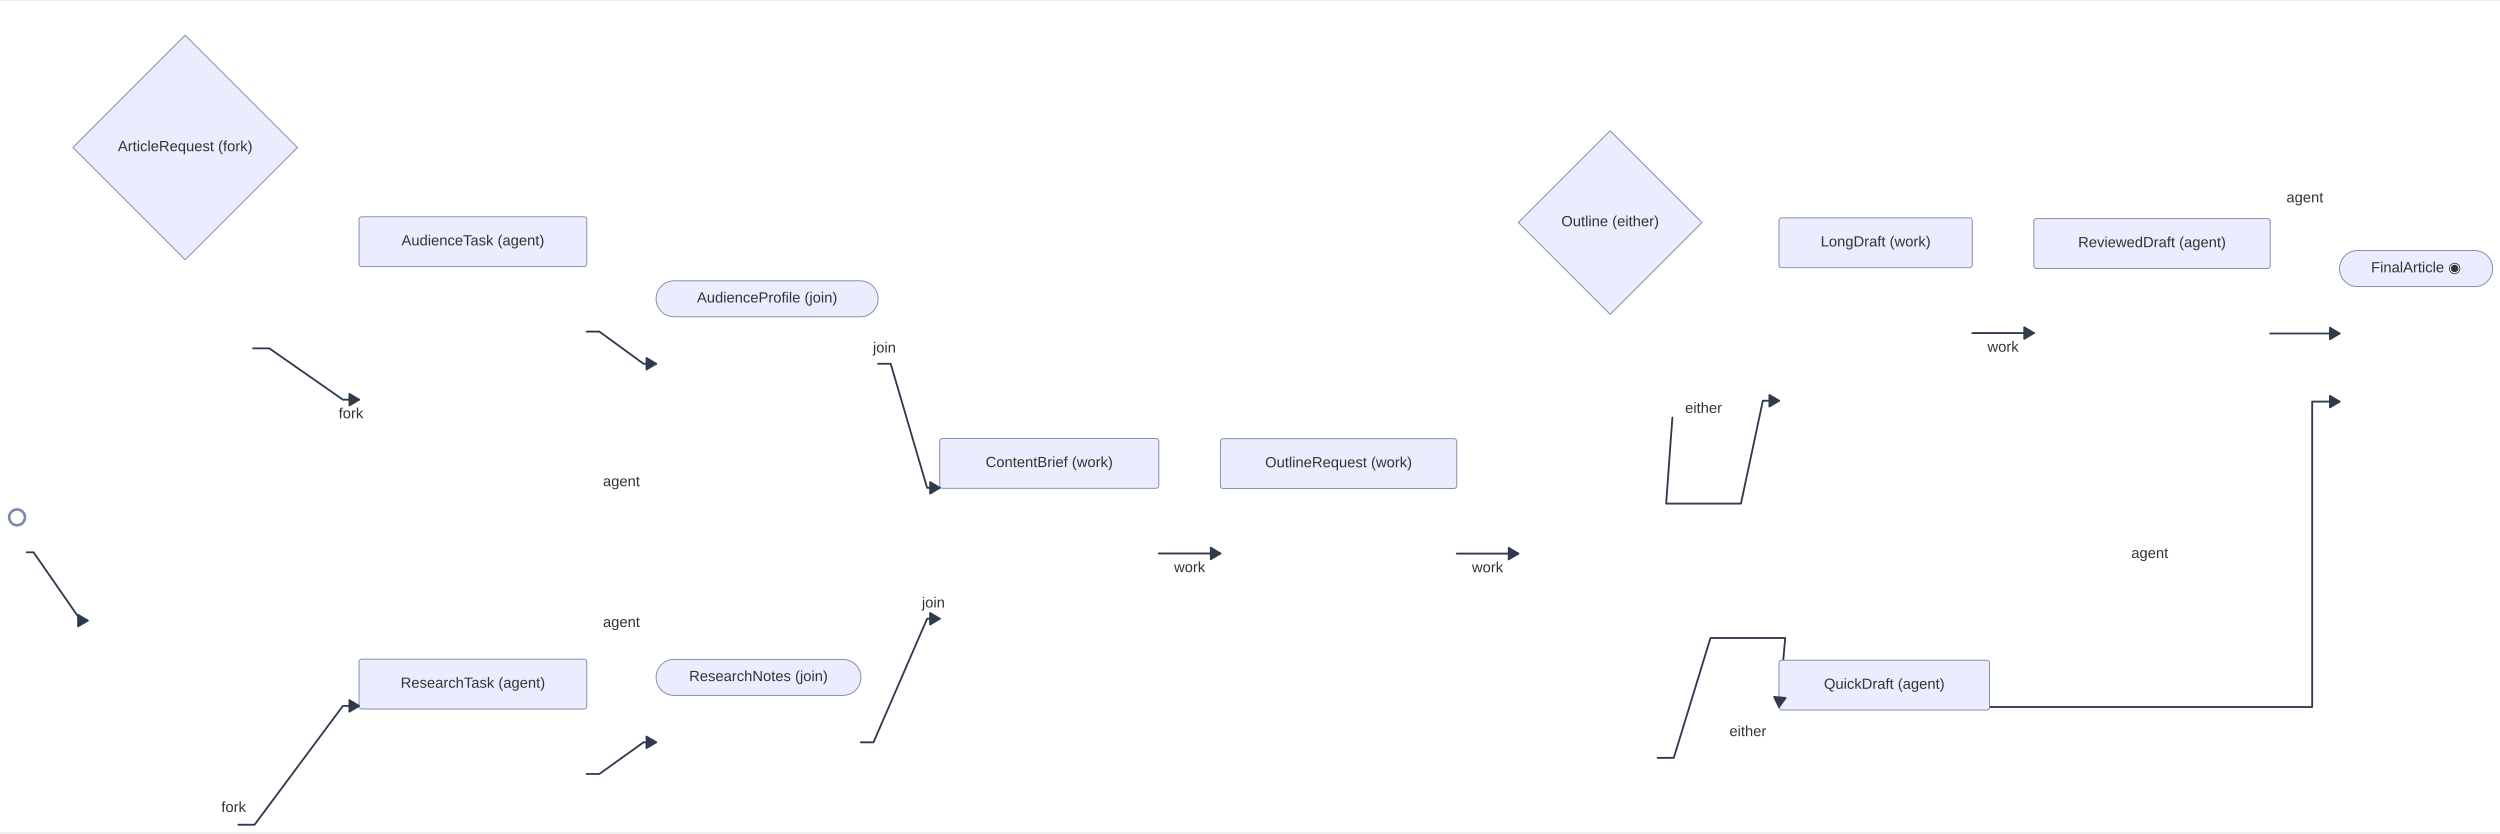
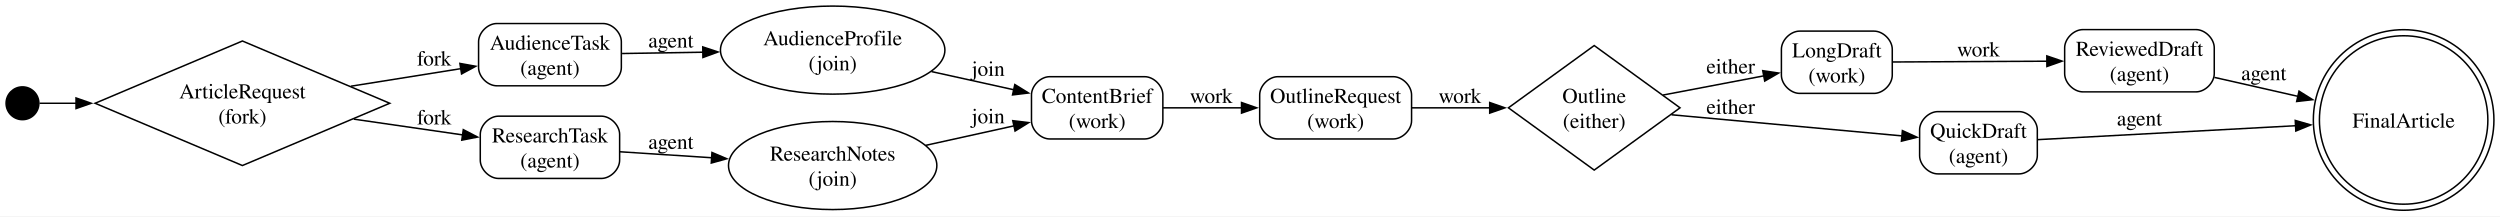
- <svg xmlns="http://www.w3.org/2000/svg" width="2708.333" height="902.778" viewBox="0 0 2708.333 900.192" style="aspect-ratio: 3;">
-   <rect x="0" y="0" width="2708.333" height="900.192" fill="#FFFFFF" />
-   <defs>
-     <marker id="arrow-0" viewBox="0 0 10 10" refX="5" refY="5" markerUnits="userSpaceOnUse" markerWidth="8" markerHeight="8" orient="auto">
-       <path d="M 0 0 L 10 5 L 0 10 z" fill="#2F3B4D" stroke="#2F3B4D" stroke-width="1" stroke-dasharray="1,0" />
-     </marker>
-     <marker id="arrow-start-0" viewBox="0 0 10 10" refX="4.5" refY="5" markerUnits="userSpaceOnUse" markerWidth="8" markerHeight="8" orient="auto">
-       <path d="M 0 5 L 10 10 L 10 0 z" fill="#2F3B4D" stroke="#2F3B4D" stroke-width="1" stroke-dasharray="1,0" />
-     </marker>
-   </defs>
-   <path id="edge-0" class="edgePath" data-edge-id="edge-0" d="M 29.000,597.040 L 36.350,597.040 L 87.650,671.014 L 95.000,671.014" fill="none" stroke="#2F3B4D" stroke-width="2" stroke-linecap="round" stroke-linejoin="round" />
-   <path id="edge-1" class="edgePath" data-edge-id="edge-1" d="M 2459.388,359.995 L 2534.499,359.995" fill="none" stroke="#2F3B4D" stroke-width="2" stroke-linecap="round" stroke-linejoin="round" />
-   <rect data-edge-id="edge-1" data-label-kind="center" x="2469.10" y="199.72" width="55.68" height="28.40" rx="2" ry="2" fill="rgba(248,250,252, 0.92)" fill-opacity="0.00" stroke="#7B88A8" stroke-opacity="0.00" stroke-width="0.8" />
-   <g class="edgeLabel" data-edge-id="edge-1" data-label-kind="center">
-     <text x="2496.94" y="217.92" text-anchor="middle" font-family="trebuchet ms,verdana,arial,sans-serif" font-size="16" fill="#333333">
-       <tspan x="2496.94" dy="0.00">agent</tspan>
-     </text>
-   </g>
-   <path id="edge-2" class="edgePath" data-edge-id="edge-2" d="M 635.667,357.948 L 649.317,357.948 L 697.127,392.786 L 710.777,392.786" fill="none" stroke="#2F3B4D" stroke-width="2" stroke-linecap="round" stroke-linejoin="round" />
-   <rect data-edge-id="edge-2" data-label-kind="center" x="645.38" y="507.24" width="55.68" height="28.40" rx="2" ry="2" fill="rgba(248,250,252, 0.92)" fill-opacity="0.00" stroke="#7B88A8" stroke-opacity="0.00" stroke-width="0.8" />
-   <g class="edgeLabel" data-edge-id="edge-2" data-label-kind="center">
-     <text x="673.22" y="525.44" text-anchor="middle" font-family="trebuchet ms,verdana,arial,sans-serif" font-size="16" fill="#333333">
-       <tspan x="673.22" dy="0.00">agent</tspan>
-     </text>
-   </g>
-   <path id="edge-3" class="edgePath" data-edge-id="edge-3" d="M 1578.139,598.463 L 1644.847,598.463" fill="none" stroke="#2F3B4D" stroke-width="2" stroke-linecap="round" stroke-linejoin="round" />
-   <rect data-edge-id="edge-3" data-label-kind="center" x="1588.32" y="600.46" width="46.34" height="28.40" rx="2" ry="2" fill="rgba(248,250,252, 0.92)" fill-opacity="0.00" stroke="#7B88A8" stroke-opacity="0.00" stroke-width="0.8" />
-   <g class="edgeLabel" data-edge-id="edge-3" data-label-kind="center">
-     <text x="1611.49" y="618.66" text-anchor="middle" font-family="trebuchet ms,verdana,arial,sans-serif" font-size="16" fill="#333333">
-       <tspan x="1611.49" dy="0.00">work</tspan>
-     </text>
-   </g>
-   <path id="edge-4" class="edgePath" data-edge-id="edge-4" d="M 258.246,892.192 L 275.746,892.192 L 371.454,763.442 L 388.954,763.442" fill="none" stroke="#2F3B4D" stroke-width="2" stroke-linecap="round" stroke-linejoin="round" />
-   <rect data-edge-id="edge-4" data-label-kind="center" x="229.92" y="860.16" width="46.34" height="28.40" rx="2" ry="2" fill="rgba(248,250,252, 0.92)" fill-opacity="0.00" stroke="#7B88A8" stroke-opacity="0.00" stroke-width="0.8" />
-   <g class="edgeLabel" data-edge-id="edge-4" data-label-kind="center">
-     <text x="253.09" y="878.36" text-anchor="middle" font-family="trebuchet ms,verdana,arial,sans-serif" font-size="16" fill="#333333">
-       <tspan x="253.09" dy="0.00">fork</tspan>
-     </text>
-   </g>
-   <path id="edge-5" class="edgePath" data-edge-id="edge-5" d="M 274.246,376.109 L 291.746,376.109 L 371.454,431.675 L 388.954,431.675" fill="none" stroke="#2F3B4D" stroke-width="2" stroke-linecap="round" stroke-linejoin="round" />
-   <rect data-edge-id="edge-5" data-label-kind="center" x="357.03" y="433.67" width="46.34" height="28.40" rx="2" ry="2" fill="rgba(248,250,252, 0.92)" fill-opacity="0.00" stroke="#7B88A8" stroke-opacity="0.00" stroke-width="0.8" />
-   <g class="edgeLabel" data-edge-id="edge-5" data-label-kind="center">
-     <text x="380.20" y="451.87" text-anchor="middle" font-family="trebuchet ms,verdana,arial,sans-serif" font-size="16" fill="#333333">
-       <tspan x="380.20" dy="0.00">fork</tspan>
-     </text>
-   </g>
-   <path id="edge-6" class="edgePath" data-edge-id="edge-6" d="M 2155.303,764.617 L 2504.849,764.617 L 2504.849,433.775 L 2534.499,433.775" fill="none" stroke="#2F3B4D" stroke-width="2" stroke-linecap="round" stroke-linejoin="round" />
-   <rect data-edge-id="edge-6" data-label-kind="center" x="2301.06" y="585.00" width="55.68" height="28.40" rx="2" ry="2" fill="rgba(248,250,252, 0.92)" fill-opacity="0.00" stroke="#7B88A8" stroke-opacity="0.00" stroke-width="0.8" />
-   <g class="edgeLabel" data-edge-id="edge-6" data-label-kind="center">
-     <text x="2328.90" y="603.20" text-anchor="middle" font-family="trebuchet ms,verdana,arial,sans-serif" font-size="16" fill="#333333">
-       <tspan x="2328.90" dy="0.00">agent</tspan>
-     </text>
-   </g>
-   <path id="edge-7" class="edgePath" data-edge-id="edge-7" d="M 1795.749,819.748 L 1813.249,819.748 L 1852.998,689.888 L 1934.012,689.888 L 1927.261,764.617" fill="none" stroke="#2F3B4D" stroke-width="2" stroke-linecap="round" stroke-linejoin="round" />
-   <rect data-edge-id="edge-7" data-label-kind="center" x="1861.00" y="777.98" width="65.01" height="28.40" rx="2" ry="2" fill="rgba(248,250,252, 0.92)" fill-opacity="0.00" stroke="#7B88A8" stroke-opacity="0.00" stroke-width="0.8" />
-   <g class="edgeLabel" data-edge-id="edge-7" data-label-kind="center">
-     <text x="1893.51" y="796.18" text-anchor="middle" font-family="trebuchet ms,verdana,arial,sans-serif" font-size="16" fill="#333333">
-       <tspan x="1893.51" dy="0.00">either</tspan>
-     </text>
-   </g>
-   <path id="edge-8" class="edgePath" data-edge-id="edge-8" d="M 1811.749,451.117 L 1804.998,544.279 L 1886.012,544.279 L 1909.761,432.850 L 1927.261,432.850" fill="none" stroke="#2F3B4D" stroke-width="2" stroke-linecap="round" stroke-linejoin="round" />
-   <rect data-edge-id="edge-8" data-label-kind="center" x="1813.00" y="427.78" width="65.01" height="28.40" rx="2" ry="2" fill="rgba(248,250,252, 0.92)" fill-opacity="0.00" stroke="#7B88A8" stroke-opacity="0.00" stroke-width="0.8" />
-   <g class="edgeLabel" data-edge-id="edge-8" data-label-kind="center">
-     <text x="1845.51" y="445.98" text-anchor="middle" font-family="trebuchet ms,verdana,arial,sans-serif" font-size="16" fill="#333333">
-       <tspan x="1845.51" dy="0.00">either</tspan>
-     </text>
-   </g>
-   <path id="edge-9" class="edgePath" data-edge-id="edge-9" d="M 951.297,392.786 L 964.947,392.786 L 1004.355,527.193 L 1018.005,527.193" fill="none" stroke="#2F3B4D" stroke-width="2" stroke-linecap="round" stroke-linejoin="round" />
-   <rect data-edge-id="edge-9" data-label-kind="center" x="934.95" y="362.39" width="46.34" height="28.40" rx="2" ry="2" fill="rgba(248,250,252, 0.92)" fill-opacity="0.00" stroke="#7B88A8" stroke-opacity="0.00" stroke-width="0.8" />
-   <g class="edgeLabel" data-edge-id="edge-9" data-label-kind="center">
-     <text x="958.12" y="380.59" text-anchor="middle" font-family="trebuchet ms,verdana,arial,sans-serif" font-size="16" fill="#333333">
-       <tspan x="958.12" dy="0.00">join</tspan>
-     </text>
-   </g>
-   <path id="edge-10" class="edgePath" data-edge-id="edge-10" d="M 932.626,802.888 L 946.276,802.888 L 1004.355,669.024 L 1018.005,669.024" fill="none" stroke="#2F3B4D" stroke-width="2" stroke-linecap="round" stroke-linejoin="round" />
-   <rect data-edge-id="edge-10" data-label-kind="center" x="988.01" y="638.62" width="46.34" height="28.40" rx="2" ry="2" fill="rgba(248,250,252, 0.92)" fill-opacity="0.00" stroke="#7B88A8" stroke-opacity="0.00" stroke-width="0.8" />
-   <g class="edgeLabel" data-edge-id="edge-10" data-label-kind="center">
-     <text x="1011.18" y="656.82" text-anchor="middle" font-family="trebuchet ms,verdana,arial,sans-serif" font-size="16" fill="#333333">
-       <tspan x="1011.18" dy="0.00">join</tspan>
-     </text>
-   </g>
-   <path id="edge-11" class="edgePath" data-edge-id="edge-11" d="M 1255.382,598.301 L 1322.091,598.301" fill="none" stroke="#2F3B4D" stroke-width="2" stroke-linecap="round" stroke-linejoin="round" />
-   <rect data-edge-id="edge-11" data-label-kind="center" x="1265.57" y="600.30" width="46.34" height="28.40" rx="2" ry="2" fill="rgba(248,250,252, 0.92)" fill-opacity="0.00" stroke="#7B88A8" stroke-opacity="0.00" stroke-width="0.8" />
-   <g class="edgeLabel" data-edge-id="edge-11" data-label-kind="center">
-     <text x="1288.74" y="618.50" text-anchor="middle" font-family="trebuchet ms,verdana,arial,sans-serif" font-size="16" fill="#333333">
-       <tspan x="1288.74" dy="0.00">work</tspan>
-     </text>
-   </g>
-   <path id="edge-12" class="edgePath" data-edge-id="edge-12" d="M 635.667,837.168 L 649.317,837.168 L 697.127,802.888 L 710.777,802.888" fill="none" stroke="#2F3B4D" stroke-width="2" stroke-linecap="round" stroke-linejoin="round" />
-   <rect data-edge-id="edge-12" data-label-kind="center" x="645.38" y="659.76" width="55.68" height="28.40" rx="2" ry="2" fill="rgba(248,250,252, 0.92)" fill-opacity="0.00" stroke="#7B88A8" stroke-opacity="0.00" stroke-width="0.8" />
-   <g class="edgeLabel" data-edge-id="edge-12" data-label-kind="center">
-     <text x="673.22" y="677.96" text-anchor="middle" font-family="trebuchet ms,verdana,arial,sans-serif" font-size="16" fill="#333333">
-       <tspan x="673.22" dy="0.00">agent</tspan>
-     </text>
-   </g>
-   <path id="edge-13" class="edgePath" data-edge-id="edge-13" d="M 2136.632,359.532 L 2203.340,359.532" fill="none" stroke="#2F3B4D" stroke-width="2" stroke-linecap="round" stroke-linejoin="round" />
-   <rect data-edge-id="edge-13" data-label-kind="center" x="2146.81" y="361.53" width="46.34" height="28.40" rx="2" ry="2" fill="rgba(248,250,252, 0.92)" fill-opacity="0.00" stroke="#7B88A8" stroke-opacity="0.00" stroke-width="0.8" />
-   <g class="edgeLabel" data-edge-id="edge-13" data-label-kind="center">
-     <text x="2169.99" y="379.73" text-anchor="middle" font-family="trebuchet ms,verdana,arial,sans-serif" font-size="16" fill="#333333">
-       <tspan x="2169.99" dy="0.00">work</tspan>
-     </text>
-   </g>
-   <polygon points="200.62,36.86 322.25,158.49 200.62,280.11 79.00,158.49" fill="#ECECFF" stroke="#7B88A8" stroke-width="1" stroke-linejoin="round" stroke-linecap="round" />
-   <text x="200.62" y="162.49" text-anchor="middle" font-family="trebuchet ms,verdana,arial,sans-serif" font-size="16" fill="#333333">
-     <tspan x="200.62" dy="0.00">ArticleRequest (fork)</tspan>
-   </text>
-   <rect x="710.78" y="302.93" width="240.52" height="39.00" rx="19.50" ry="19.50" fill="#ECECFF" stroke="#7B88A8" stroke-width="1" stroke-linejoin="round" stroke-linecap="round" />
-   <text x="831.04" y="326.43" text-anchor="middle" font-family="trebuchet ms,verdana,arial,sans-serif" font-size="16" fill="#333333">
-     <tspan x="831.04" dy="0.00">AudienceProfile  (join)</tspan>
-   </text>
-   <rect x="388.95" y="233.54" width="246.71" height="54.00" rx="3" ry="3" fill="#ECECFF" stroke="#7B88A8" stroke-width="1" stroke-linejoin="round" stroke-linecap="round" />
-   <text x="512.31" y="264.54" text-anchor="middle" font-family="trebuchet ms,verdana,arial,sans-serif" font-size="16" fill="#333333">
-     <tspan x="512.31" dy="0.00">AudienceTask (agent)</tspan>
-   </text>
-   <rect x="1018.01" y="473.70" width="237.38" height="54.00" rx="3" ry="3" fill="#ECECFF" stroke="#7B88A8" stroke-width="1" stroke-linejoin="round" stroke-linecap="round" />
-   <text x="1136.69" y="504.70" text-anchor="middle" font-family="trebuchet ms,verdana,arial,sans-serif" font-size="16" fill="#333333">
-     <tspan x="1136.69" dy="0.00">ContentBrief (work)</tspan>
-   </text>
-   <rect x="2534.50" y="270.20" width="165.83" height="39.00" rx="19.50" ry="19.50" fill="#ECECFF" stroke="#7B88A8" stroke-width="1" stroke-linejoin="round" stroke-linecap="round" />
-   <text x="2617.42" y="293.70" text-anchor="middle" font-family="trebuchet ms,verdana,arial,sans-serif" font-size="16" fill="#333333">
-     <tspan x="2617.42" dy="0.00">FinalArticle  ◉</tspan>
-   </text>
-   <rect x="1927.26" y="234.71" width="209.37" height="54.00" rx="3" ry="3" fill="#ECECFF" stroke="#7B88A8" stroke-width="1" stroke-linejoin="round" stroke-linecap="round" />
-   <text x="2031.95" y="265.71" text-anchor="middle" font-family="trebuchet ms,verdana,arial,sans-serif" font-size="16" fill="#333333">
-     <tspan x="2031.95" dy="0.00">LongDraft (work)</tspan>
-   </text>
-   <polygon points="1744.30,140.31 1843.75,239.76 1744.30,339.21 1644.85,239.76" fill="#ECECFF" stroke="#7B88A8" stroke-width="1" stroke-linejoin="round" stroke-linecap="round" />
-   <text x="1744.30" y="243.76" text-anchor="middle" font-family="trebuchet ms,verdana,arial,sans-serif" font-size="16" fill="#333333">
-     <tspan x="1744.30" dy="0.00">Outline (either)</tspan>
-   </text>
-   <rect x="1322.09" y="473.94" width="256.05" height="54.00" rx="3" ry="3" fill="#ECECFF" stroke="#7B88A8" stroke-width="1" stroke-linejoin="round" stroke-linecap="round" />
-   <text x="1450.11" y="504.94" text-anchor="middle" font-family="trebuchet ms,verdana,arial,sans-serif" font-size="16" fill="#333333">
-     <tspan x="1450.11" dy="0.00">OutlineRequest (work)</tspan>
-   </text>
-   <rect x="1927.26" y="713.93" width="228.04" height="54.00" rx="3" ry="3" fill="#ECECFF" stroke="#7B88A8" stroke-width="1" stroke-linejoin="round" stroke-linecap="round" />
-   <text x="2041.28" y="744.93" text-anchor="middle" font-family="trebuchet ms,verdana,arial,sans-serif" font-size="16" fill="#333333">
-     <tspan x="2041.28" dy="0.00">QuickDraft (agent)</tspan>
-   </text>
-   <rect x="710.78" y="713.03" width="221.85" height="39.00" rx="19.50" ry="19.50" fill="#ECECFF" stroke="#7B88A8" stroke-width="1" stroke-linejoin="round" stroke-linecap="round" />
-   <text x="821.70" y="736.53" text-anchor="middle" font-family="trebuchet ms,verdana,arial,sans-serif" font-size="16" fill="#333333">
-     <tspan x="821.70" dy="0.00">ResearchNotes  (join)</tspan>
-   </text>
-   <rect x="388.95" y="712.76" width="246.71" height="54.00" rx="3" ry="3" fill="#ECECFF" stroke="#7B88A8" stroke-width="1" stroke-linejoin="round" stroke-linecap="round" />
-   <text x="512.31" y="743.76" text-anchor="middle" font-family="trebuchet ms,verdana,arial,sans-serif" font-size="16" fill="#333333">
-     <tspan x="512.31" dy="0.00">ResearchTask (agent)</tspan>
-   </text>
-   <rect x="2203.34" y="235.53" width="256.05" height="54.00" rx="3" ry="3" fill="#ECECFF" stroke="#7B88A8" stroke-width="1" stroke-linejoin="round" stroke-linecap="round" />
-   <text x="2331.36" y="266.53" text-anchor="middle" font-family="trebuchet ms,verdana,arial,sans-serif" font-size="16" fill="#333333">
-     <tspan x="2331.36" dy="0.00">ReviewedDraft (agent)</tspan>
-   </text>
-   <circle cx="18.50" cy="559.16" r="10.50" fill="#7B88A8" stroke="#FFFFFF" stroke-width="1" stroke-linejoin="round" stroke-linecap="round" />
-   <circle cx="18.50" cy="559.16" r="6.50" fill="#FFFFFF" stroke="#FFFFFF" stroke-width="1.2" stroke-linejoin="round" stroke-linecap="round" />
-   <g transform="translate(95.00 671.01) rotate(0.00)">
-     <polygon points="0,0 -10.40,6.24 -10.40,-6.24" fill="#2F3B4D" stroke="#2F3B4D" stroke-width="2" stroke-linejoin="round" stroke-linecap="round" />
-   </g>
-   <g transform="translate(2534.50 359.99) rotate(0.00)">
-     <polygon points="0,0 -10.40,6.24 -10.40,-6.24" fill="#2F3B4D" stroke="#2F3B4D" stroke-width="2" stroke-linejoin="round" stroke-linecap="round" />
-   </g>
-   <g transform="translate(710.78 392.79) rotate(0.00)">
-     <polygon points="0,0 -10.40,6.24 -10.40,-6.24" fill="#2F3B4D" stroke="#2F3B4D" stroke-width="2" stroke-linejoin="round" stroke-linecap="round" />
-   </g>
-   <g transform="translate(1644.85 598.46) rotate(0.00)">
-     <polygon points="0,0 -10.40,6.24 -10.40,-6.24" fill="#2F3B4D" stroke="#2F3B4D" stroke-width="2" stroke-linejoin="round" stroke-linecap="round" />
-   </g>
-   <g transform="translate(388.95 763.44) rotate(0.00)">
-     <polygon points="0,0 -10.40,6.24 -10.40,-6.24" fill="#2F3B4D" stroke="#2F3B4D" stroke-width="2" stroke-linejoin="round" stroke-linecap="round" />
-   </g>
-   <g transform="translate(388.95 431.67) rotate(0.00)">
-     <polygon points="0,0 -10.40,6.24 -10.40,-6.24" fill="#2F3B4D" stroke="#2F3B4D" stroke-width="2" stroke-linejoin="round" stroke-linecap="round" />
-   </g>
-   <g transform="translate(2534.50 433.78) rotate(0.00)">
-     <polygon points="0,0 -10.40,6.24 -10.40,-6.24" fill="#2F3B4D" stroke="#2F3B4D" stroke-width="2" stroke-linejoin="round" stroke-linecap="round" />
-   </g>
-   <g transform="translate(1927.26 764.62) rotate(95.16)">
-     <polygon points="0,0 -10.40,6.24 -10.40,-6.24" fill="#2F3B4D" stroke="#2F3B4D" stroke-width="2" stroke-linejoin="round" stroke-linecap="round" />
-   </g>
-   <g transform="translate(1927.26 432.85) rotate(0.00)">
-     <polygon points="0,0 -10.40,6.24 -10.40,-6.24" fill="#2F3B4D" stroke="#2F3B4D" stroke-width="2" stroke-linejoin="round" stroke-linecap="round" />
-   </g>
-   <g transform="translate(1018.01 527.19) rotate(0.00)">
-     <polygon points="0,0 -10.40,6.24 -10.40,-6.24" fill="#2F3B4D" stroke="#2F3B4D" stroke-width="2" stroke-linejoin="round" stroke-linecap="round" />
-   </g>
-   <g transform="translate(1018.01 669.02) rotate(0.00)">
-     <polygon points="0,0 -10.40,6.24 -10.40,-6.24" fill="#2F3B4D" stroke="#2F3B4D" stroke-width="2" stroke-linejoin="round" stroke-linecap="round" />
-   </g>
-   <g transform="translate(1322.09 598.30) rotate(0.00)">
-     <polygon points="0,0 -10.40,6.24 -10.40,-6.24" fill="#2F3B4D" stroke="#2F3B4D" stroke-width="2" stroke-linejoin="round" stroke-linecap="round" />
-   </g>
-   <g transform="translate(710.78 802.89) rotate(0.00)">
-     <polygon points="0,0 -10.40,6.24 -10.40,-6.24" fill="#2F3B4D" stroke="#2F3B4D" stroke-width="2" stroke-linejoin="round" stroke-linecap="round" />
-   </g>
-   <g transform="translate(2203.34 359.53) rotate(0.00)">
-     <polygon points="0,0 -10.40,6.24 -10.40,-6.24" fill="#2F3B4D" stroke="#2F3B4D" stroke-width="2" stroke-linejoin="round" stroke-linecap="round" />
+ <svg xmlns="http://www.w3.org/2000/svg" width="2100pt" height="182pt" viewBox="0.00 0.00 2100.00 182.00">
+   <g id="graph0" class="graph" transform="scale(1.2758 1.2758) rotate(0) translate(4 138.44)">
+     <polygon fill="white" stroke="none" points="-4,4 -4,-138.44 1642.03,-138.44 1642.03,4 -4,4" />
+     <g id="node1" class="node">
+       <ellipse fill="black" stroke="black" cx="10.8" cy="-70.45" rx="10.8" ry="10.8" />
+     </g>
+     <g id="node3" class="node">
+       <polygon fill="none" stroke="black" points="155.6,-111.45 58.6,-70.45 155.6,-29.45 252.6,-70.45 155.6,-111.45" />
+       <text xml:space="preserve" text-anchor="middle" x="155.6" y="-73.65" font-family="Times,serif" font-size="14.00">ArticleRequest</text>
+       <text xml:space="preserve" text-anchor="middle" x="155.6" y="-57.15" font-family="Times,serif" font-size="14.00">(fork)</text>
+     </g>
+     <g id="edge1" class="edge">
+       <path fill="none" stroke="black" d="M22.07,-70.45C28.16,-70.45 36.56,-70.45 46.21,-70.45" />
+       <polygon fill="black" stroke="black" points="46.06,-73.95 56.06,-70.45 46.06,-66.95 46.06,-73.95" />
+     </g>
+     <g id="node2" class="node">
+       <path fill="none" stroke="black" d="M1229.89,-117.95C1229.89,-117.95 1180.89,-117.95 1180.89,-117.95 1174.89,-117.95 1168.89,-111.95 1168.89,-105.95 1168.89,-105.95 1168.89,-88.95 1168.89,-88.95 1168.89,-82.95 1174.89,-76.95 1180.89,-76.95 1180.89,-76.95 1229.89,-76.95 1229.89,-76.95 1235.89,-76.95 1241.89,-82.95 1241.89,-88.95 1241.89,-88.95 1241.89,-105.95 1241.89,-105.95 1241.89,-111.95 1235.89,-117.95 1229.89,-117.95" />
+       <text xml:space="preserve" text-anchor="middle" x="1205.39" y="-100.65" font-family="Times,serif" font-size="14.00">LongDraft</text>
+       <text xml:space="preserve" text-anchor="middle" x="1205.39" y="-84.15" font-family="Times,serif" font-size="14.00">(work)</text>
+     </g>
+     <g id="node11" class="node">
+       <path fill="none" stroke="black" d="M1441.89,-118.95C1441.89,-118.95 1367.39,-118.95 1367.39,-118.95 1361.39,-118.95 1355.39,-112.95 1355.39,-106.95 1355.39,-106.95 1355.39,-89.95 1355.39,-89.95 1355.39,-83.95 1361.39,-77.95 1367.39,-77.95 1367.39,-77.95 1441.89,-77.95 1441.89,-77.95 1447.89,-77.95 1453.89,-83.95 1453.89,-89.95 1453.89,-89.95 1453.89,-106.95 1453.89,-106.95 1453.89,-112.95 1447.89,-118.95 1441.89,-118.95" />
+       <text xml:space="preserve" text-anchor="middle" x="1404.64" y="-101.65" font-family="Times,serif" font-size="14.00">ReviewedDraft</text>
+       <text xml:space="preserve" text-anchor="middle" x="1404.64" y="-85.15" font-family="Times,serif" font-size="14.00">(agent)</text>
+     </g>
+     <g id="edge2" class="edge">
+       <path fill="none" stroke="black" d="M1242.11,-97.63C1270.41,-97.77 1310.58,-97.97 1343.77,-98.14" />
+       <polygon fill="black" stroke="black" points="1343.66,-101.64 1353.68,-98.19 1343.7,-94.64 1343.66,-101.64" />
+       <text xml:space="preserve" text-anchor="middle" x="1298.64" y="-101.29" font-family="Times,serif" font-size="14.00">work</text>
+     </g>
+     <g id="node5" class="node">
+       <path fill="none" stroke="black" d="M393.1,-122.95C393.1,-122.95 323.1,-122.95 323.1,-122.95 317.1,-122.95 311.1,-116.95 311.1,-110.95 311.1,-110.95 311.1,-93.95 311.1,-93.95 311.1,-87.95 317.1,-81.95 323.1,-81.95 323.1,-81.95 393.1,-81.95 393.1,-81.95 399.1,-81.95 405.1,-87.95 405.1,-93.95 405.1,-93.95 405.1,-110.95 405.1,-110.95 405.1,-116.95 399.1,-122.95 393.1,-122.95" />
+       <text xml:space="preserve" text-anchor="middle" x="358.1" y="-105.65" font-family="Times,serif" font-size="14.00">AudienceTask</text>
+       <text xml:space="preserve" text-anchor="middle" x="358.1" y="-89.15" font-family="Times,serif" font-size="14.00">(agent)</text>
+     </g>
+     <g id="edge4" class="edge">
+       <path fill="none" stroke="black" d="M227.01,-81.68C250.75,-85.47 276.96,-89.65 299.59,-93.27" />
+       <polygon fill="black" stroke="black" points="298.8,-96.69 309.23,-94.81 299.9,-89.77 298.8,-96.69" />
+       <text xml:space="preserve" text-anchor="middle" x="281.85" y="-95.3" font-family="Times,serif" font-size="14.00">fork</text>
+     </g>
+     <g id="node9" class="node">
+       <path fill="none" stroke="black" d="M391.97,-61.95C391.97,-61.95 324.22,-61.95 324.22,-61.95 318.22,-61.95 312.22,-55.95 312.22,-49.95 312.22,-49.95 312.22,-32.95 312.22,-32.95 312.22,-26.95 318.22,-20.95 324.22,-20.95 324.22,-20.95 391.97,-20.95 391.97,-20.95 397.97,-20.95 403.97,-26.95 403.97,-32.95 403.97,-32.95 403.97,-49.95 403.97,-49.95 403.97,-55.95 397.97,-61.95 391.97,-61.95" />
+       <text xml:space="preserve" text-anchor="middle" x="358.1" y="-44.65" font-family="Times,serif" font-size="14.00">ResearchTask</text>
+       <text xml:space="preserve" text-anchor="middle" x="358.1" y="-28.15" font-family="Times,serif" font-size="14.00">(agent)</text>
+     </g>
+     <g id="edge3" class="edge">
+       <path fill="none" stroke="black" d="M228.99,-59.98C252.58,-56.56 278.41,-52.83 300.66,-49.61" />
+       <polygon fill="black" stroke="black" points="301.04,-53.09 310.43,-48.2 300.04,-46.16 301.04,-53.09" />
+       <text xml:space="preserve" text-anchor="middle" x="281.85" y="-56.55" font-family="Times,serif" font-size="14.00">fork</text>
+     </g>
+     <g id="node4" class="node">
+       <ellipse fill="none" stroke="black" cx="544.24" cy="-105.45" rx="73.89" ry="28.99" />
+       <text xml:space="preserve" text-anchor="middle" x="544.24" y="-108.65" font-family="Times,serif" font-size="14.00">AudienceProfile</text>
+       <text xml:space="preserve" text-anchor="middle" x="544.24" y="-92.15" font-family="Times,serif" font-size="14.00">(join)</text>
+     </g>
+     <g id="node6" class="node">
+       <path fill="none" stroke="black" d="M749.64,-87.95C749.64,-87.95 687.14,-87.95 687.14,-87.95 681.14,-87.95 675.14,-81.95 675.14,-75.95 675.14,-75.95 675.14,-58.95 675.14,-58.95 675.14,-52.95 681.14,-46.95 687.14,-46.95 687.14,-46.95 749.64,-46.95 749.64,-46.95 755.64,-46.95 761.64,-52.95 761.64,-58.95 761.64,-58.95 761.64,-75.95 761.64,-75.95 761.64,-81.95 755.64,-87.95 749.64,-87.95" />
+       <text xml:space="preserve" text-anchor="middle" x="718.39" y="-70.65" font-family="Times,serif" font-size="14.00">ContentBrief</text>
+       <text xml:space="preserve" text-anchor="middle" x="718.39" y="-54.15" font-family="Times,serif" font-size="14.00">(work)</text>
+     </g>
+     <g id="edge5" class="edge">
+       <path fill="none" stroke="black" d="M609.34,-91.3C627.22,-87.35 646.45,-83.1 663.67,-79.3" />
+       <polygon fill="black" stroke="black" points="664.17,-82.78 673.18,-77.21 662.66,-75.94 664.17,-82.78" />
+       <text xml:space="preserve" text-anchor="middle" x="646.64" y="-88.51" font-family="Times,serif" font-size="14.00">join</text>
+     </g>
+     <g id="edge6" class="edge">
+       <path fill="none" stroke="black" d="M405.57,-103.2C421.8,-103.47 440.57,-103.77 458.92,-104.07" />
+       <polygon fill="black" stroke="black" points="458.7,-107.57 468.75,-104.23 458.81,-100.57 458.7,-107.57" />
+       <text xml:space="preserve" text-anchor="middle" x="437.72" y="-107.15" font-family="Times,serif" font-size="14.00">agent</text>
+     </g>
+     <g id="node7" class="node">
+       <path fill="none" stroke="black" d="M913.39,-87.95C913.39,-87.95 837.39,-87.95 837.39,-87.95 831.39,-87.95 825.39,-81.95 825.39,-75.95 825.39,-75.95 825.39,-58.95 825.39,-58.95 825.39,-52.95 831.39,-46.95 837.39,-46.95 837.39,-46.95 913.39,-46.95 913.39,-46.95 919.39,-46.95 925.39,-52.95 925.39,-58.95 925.39,-58.95 925.39,-75.95 925.39,-75.95 925.39,-81.95 919.39,-87.95 913.39,-87.95" />
+       <text xml:space="preserve" text-anchor="middle" x="875.39" y="-70.65" font-family="Times,serif" font-size="14.00">OutlineRequest</text>
+       <text xml:space="preserve" text-anchor="middle" x="875.39" y="-54.15" font-family="Times,serif" font-size="14.00">(work)</text>
+     </g>
+     <g id="edge7" class="edge">
+       <path fill="none" stroke="black" d="M761.74,-67.45C777.77,-67.45 796.34,-67.45 813.73,-67.45" />
+       <polygon fill="black" stroke="black" points="813.43,-70.95 823.43,-67.45 813.43,-63.95 813.43,-70.95" />
+       <text xml:space="preserve" text-anchor="middle" x="793.51" y="-70.65" font-family="Times,serif" font-size="14.00">work</text>
+     </g>
+     <g id="node10" class="node">
+       <polygon fill="none" stroke="black" points="1045.64,-108.45 989.14,-67.45 1045.64,-26.45 1102.14,-67.45 1045.64,-108.45" />
+       <text xml:space="preserve" text-anchor="middle" x="1045.64" y="-70.65" font-family="Times,serif" font-size="14.00">Outline</text>
+       <text xml:space="preserve" text-anchor="middle" x="1045.64" y="-54.15" font-family="Times,serif" font-size="14.00">(either)</text>
+     </g>
+     <g id="edge8" class="edge">
+       <path fill="none" stroke="black" d="M925.5,-67.45C941.65,-67.45 959.9,-67.45 977.17,-67.45" />
+       <polygon fill="black" stroke="black" points="976.84,-70.95 986.84,-67.45 976.84,-63.95 976.84,-70.95" />
+       <text xml:space="preserve" text-anchor="middle" x="957.26" y="-70.65" font-family="Times,serif" font-size="14.00">work</text>
+     </g>
+     <g id="node8" class="node">
+       <ellipse fill="none" stroke="black" cx="544.24" cy="-29.45" rx="68.59" ry="28.99" />
+       <text xml:space="preserve" text-anchor="middle" x="544.24" y="-32.65" font-family="Times,serif" font-size="14.00">ResearchNotes</text>
+       <text xml:space="preserve" text-anchor="middle" x="544.24" y="-16.15" font-family="Times,serif" font-size="14.00">(join)</text>
+     </g>
+     <g id="edge9" class="edge">
+       <path fill="none" stroke="black" d="M605.45,-42.74C624.4,-46.92 645.19,-51.51 663.66,-55.59" />
+       <polygon fill="black" stroke="black" points="662.82,-58.99 673.34,-57.72 664.33,-52.15 662.82,-58.99" />
+       <text xml:space="preserve" text-anchor="middle" x="646.64" y="-57.27" font-family="Times,serif" font-size="14.00">join</text>
+     </g>
+     <g id="edge10" class="edge">
+       <path fill="none" stroke="black" d="M404.15,-38.51C422.38,-37.32 443.99,-35.91 464.66,-34.57" />
+       <polygon fill="black" stroke="black" points="464.76,-38.07 474.51,-33.92 464.31,-31.08 464.76,-38.07" />
+       <text xml:space="preserve" text-anchor="middle" x="437.72" y="-40.42" font-family="Times,serif" font-size="14.00">agent</text>
+     </g>
+     <g id="edge12" class="edge">
+       <path fill="none" stroke="black" d="M1091,-75.88C1111.68,-79.82 1136.31,-84.5 1157.32,-88.5" />
+       <polygon fill="black" stroke="black" points="1156.61,-91.92 1167.08,-90.35 1157.91,-85.05 1156.61,-91.92" />
+       <text xml:space="preserve" text-anchor="middle" x="1135.51" y="-90.09" font-family="Times,serif" font-size="14.00">either</text>
+     </g>
+     <g id="node12" class="node">
+       <path fill="none" stroke="black" d="M1325.39,-64.95C1325.39,-64.95 1271.89,-64.95 1271.89,-64.95 1265.89,-64.95 1259.89,-58.95 1259.89,-52.95 1259.89,-52.95 1259.89,-35.95 1259.89,-35.95 1259.89,-29.95 1265.89,-23.95 1271.89,-23.95 1271.89,-23.95 1325.39,-23.95 1325.39,-23.95 1331.39,-23.95 1337.39,-29.95 1337.39,-35.95 1337.39,-35.95 1337.39,-52.95 1337.39,-52.95 1337.39,-58.95 1331.39,-64.95 1325.39,-64.95" />
+       <text xml:space="preserve" text-anchor="middle" x="1298.64" y="-47.65" font-family="Times,serif" font-size="14.00">QuickDraft</text>
+       <text xml:space="preserve" text-anchor="middle" x="1298.64" y="-31.15" font-family="Times,serif" font-size="14.00">(agent)</text>
+     </g>
+     <g id="edge11" class="edge">
+       <path fill="none" stroke="black" d="M1096.52,-62.87C1140.62,-58.83 1204.57,-52.97 1248.45,-48.95" />
+       <polygon fill="black" stroke="black" points="1248.56,-52.46 1258.2,-48.06 1247.92,-45.49 1248.56,-52.46" />
+       <text xml:space="preserve" text-anchor="middle" x="1135.51" y="-63.48" font-family="Times,serif" font-size="14.00">either</text>
+     </g>
+     <g id="node13" class="node">
+       <ellipse fill="none" stroke="black" cx="1578.58" cy="-59.45" rx="55.45" ry="55.45" />
+       <ellipse fill="none" stroke="black" cx="1578.58" cy="-59.45" rx="59.45" ry="59.45" />
+       <text xml:space="preserve" text-anchor="middle" x="1578.58" y="-54.4" font-family="Times,serif" font-size="14.00">FinalArticle</text>
+     </g>
+     <g id="edge13" class="edge">
+       <path fill="none" stroke="black" d="M1453.99,-87.48C1471.1,-83.6 1490.68,-79.16 1509.14,-74.97" />
+       <polygon fill="black" stroke="black" points="1509.7,-78.43 1518.67,-72.81 1508.15,-71.61 1509.7,-78.43" />
+       <text xml:space="preserve" text-anchor="middle" x="1486.51" y="-85.64" font-family="Times,serif" font-size="14.00">agent</text>
+     </g>
+     <g id="edge14" class="edge">
+       <path fill="none" stroke="black" d="M1337.7,-46.5C1381.35,-48.86 1453.83,-52.77 1507.71,-55.68" />
+       <polygon fill="black" stroke="black" points="1507.22,-59.15 1517.4,-56.2 1507.6,-52.16 1507.22,-59.15" />
+       <text xml:space="preserve" text-anchor="middle" x="1404.64" y="-55.79" font-family="Times,serif" font-size="14.00">agent</text>
+     </g>
  </g>
</svg>
